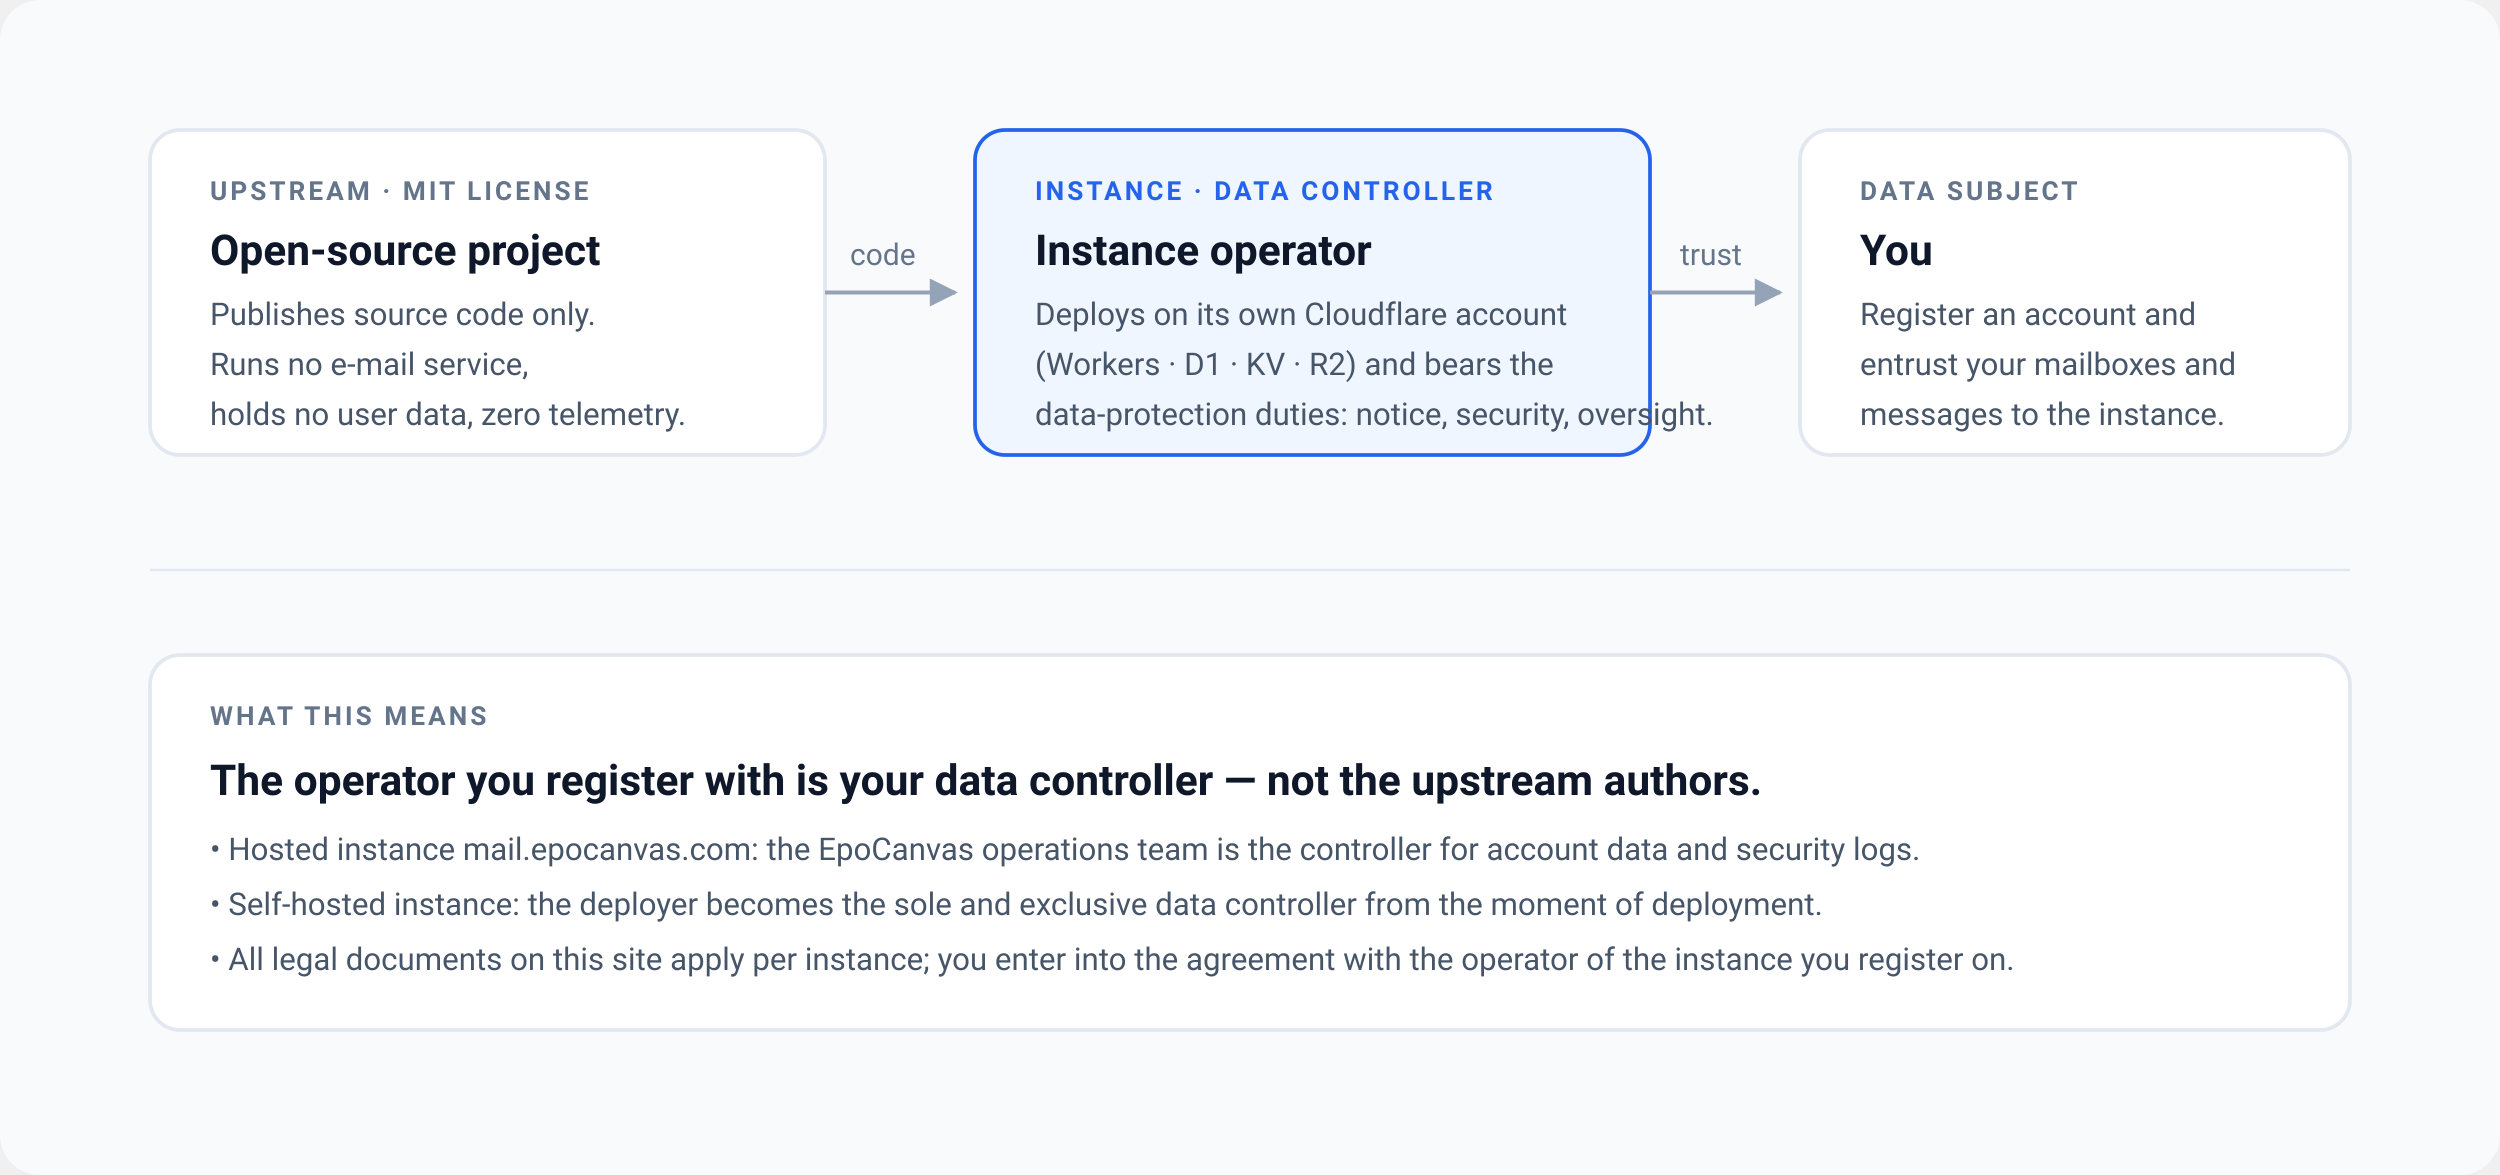
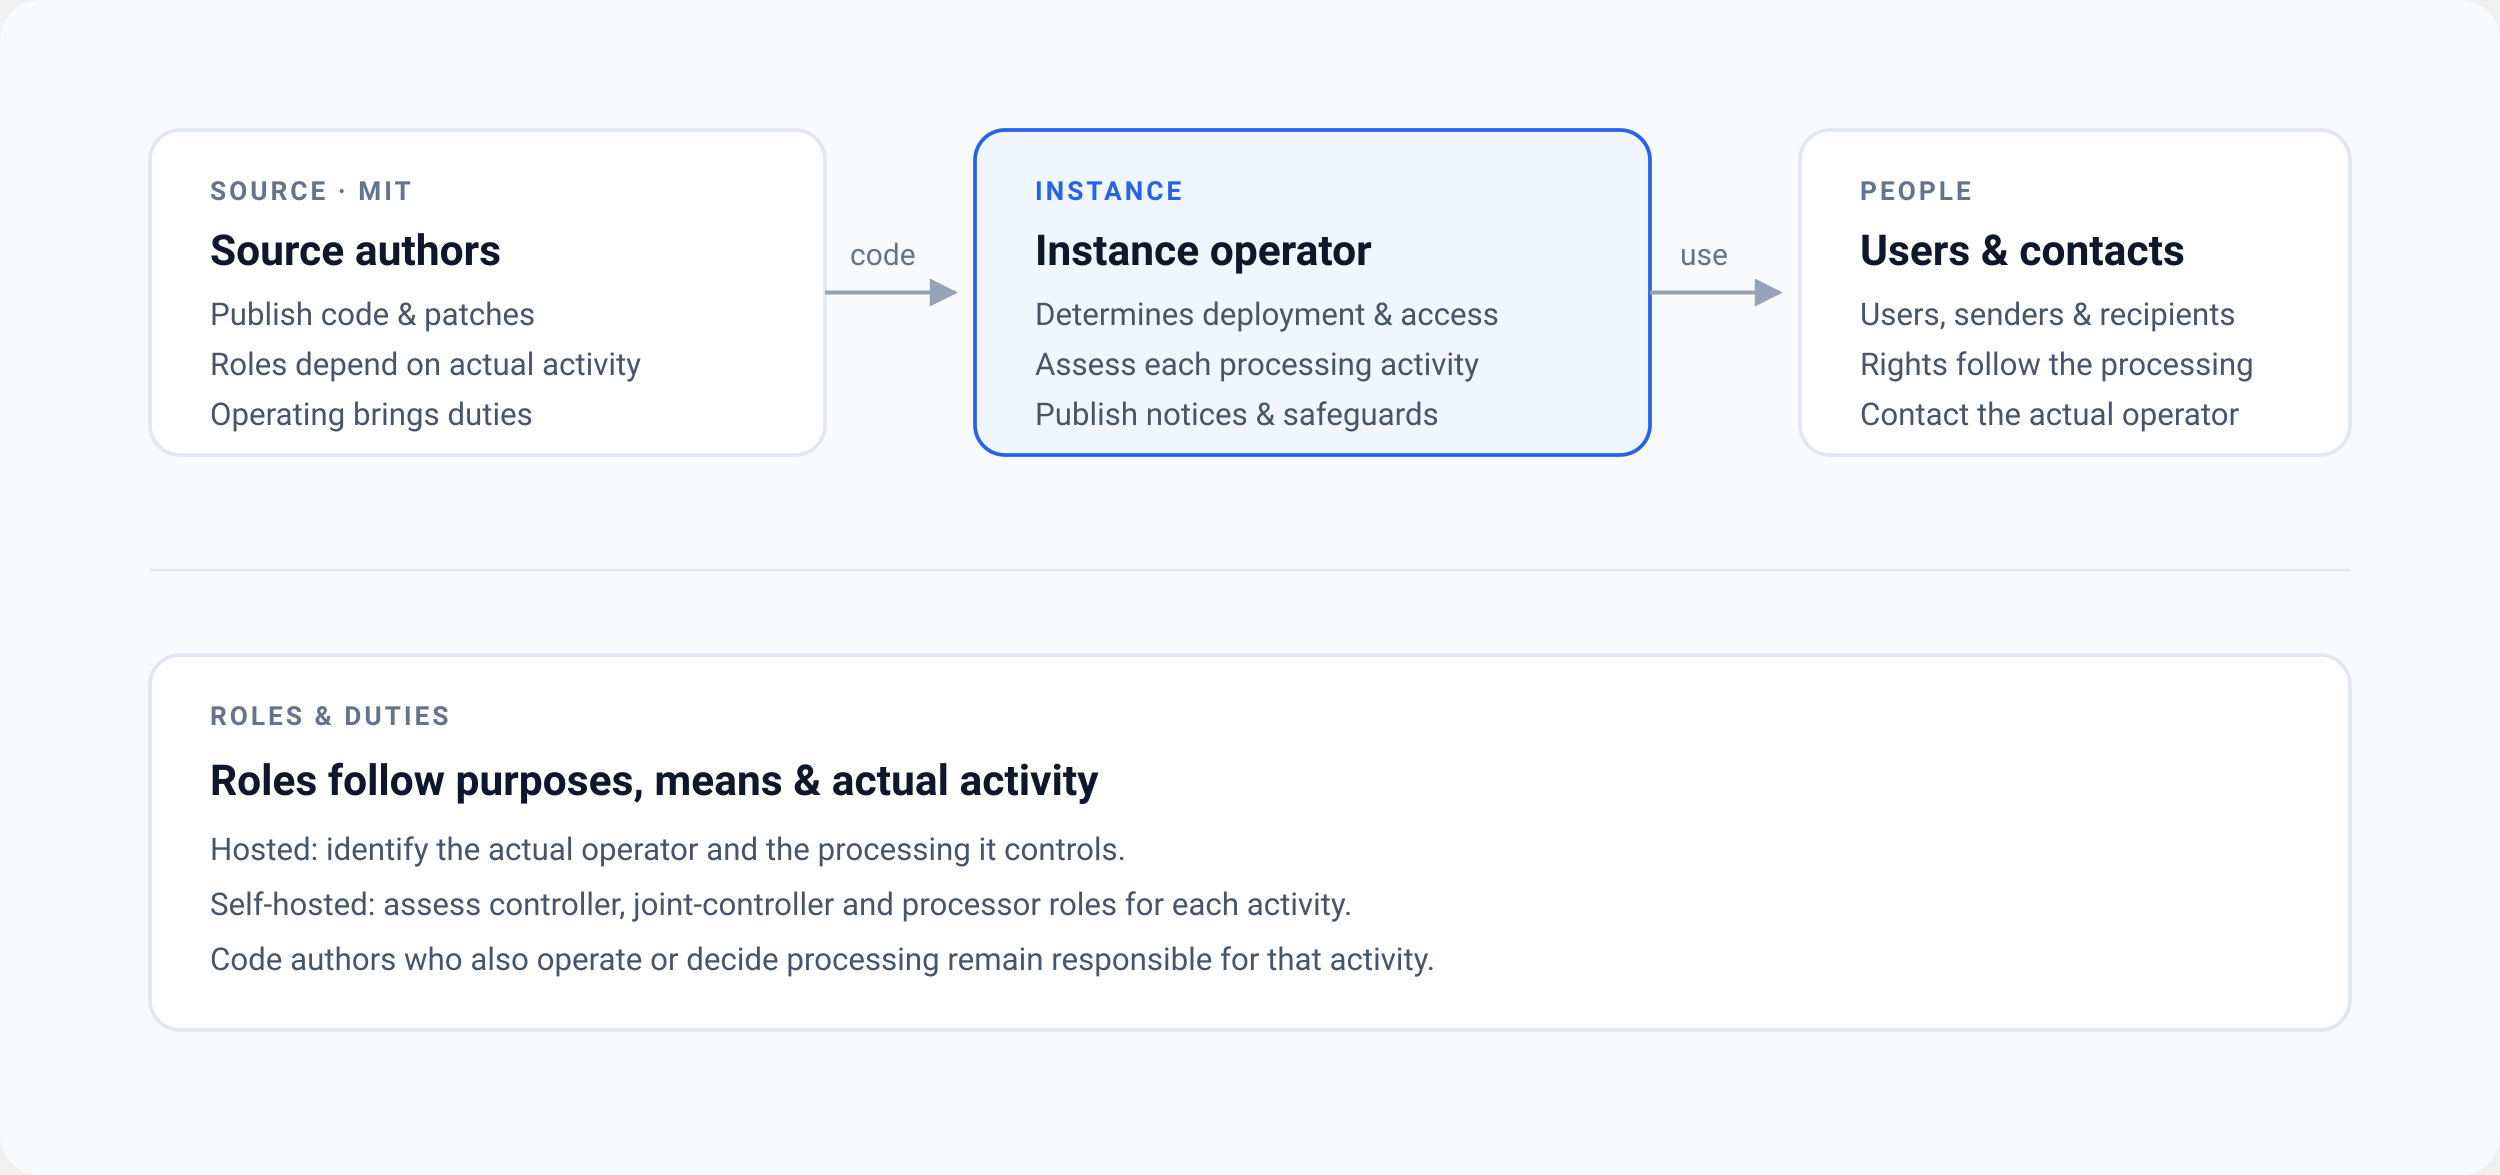
- <svg xmlns="http://www.w3.org/2000/svg" viewBox="0 0 1000 470" width="100%" role="img" aria-label="Responsibility boundaries: upstream open-source project, instance operator as data controller, and you as data subject">
+ <svg xmlns="http://www.w3.org/2000/svg" viewBox="0 0 1000 470" width="100%" role="img" aria-label="Source authors, instance operators and users: roles and duties follow actual processing activities.">
  <style>
    .bg { fill: #f8fafc; }
    .card { fill: #ffffff; stroke: #e2e8f0; stroke-width: 1.5; }
    .card-accent { fill: #eff6ff; stroke: #2563eb; stroke-width: 1.5; }
    .title { font: 600 17px -apple-system, 'Segoe UI', Roboto, 'PingFang TC', 'Microsoft JhengHei', 'Noto Sans', sans-serif; fill: #0f172a; }
    .body { font: 400 12.5px -apple-system, 'Segoe UI', Roboto, 'PingFang TC', 'Microsoft JhengHei', 'Noto Sans', sans-serif; fill: #475569; }
    .tag { font: 600 10.5px -apple-system, 'Segoe UI', Roboto, 'PingFang TC', 'Microsoft JhengHei', 'Noto Sans', sans-serif; letter-spacing: 1.2px; fill: #64748b; }
    .accent { fill: #2563eb; }
    .arrow { stroke: #94a3b8; stroke-width: 1.6; fill: none; marker-end: url(#ah); }
    .foot { font: 400 12px -apple-system, 'Segoe UI', Roboto, 'PingFang TC', 'Microsoft JhengHei', 'Noto Sans', sans-serif; fill: #64748b; }
    .divider { stroke: #e2e8f0; stroke-width: 1; }
    @media (prefers-color-scheme: dark) {
      .bg { fill: #0b0f19; }
      .card { fill: #111827; stroke: #1e293b; }
      .card-accent { fill: rgba(59,130,246,0.10); stroke: #3b82f6; }
      .title { fill: #f1f5f9; }
      .body { fill: #94a3b8; }
      .tag { fill: #64748b; }
      .accent { fill: #60a5fa; }
      .arrow { stroke: #475569; }
      .foot { fill: #94a3b8; }
      .divider { stroke: #1e293b; }
    }
  </style>
  <defs>
    <marker id="ah" viewBox="0 0 10 10" refX="9" refY="5" markerWidth="7" markerHeight="7" orient="auto-start-reverse">
      <path d="M0,0 L10,5 L0,10 z" fill="#94a3b8" />
    </marker>
  </defs>
  <rect class="bg" width="1000" height="470" rx="16" />
  <rect class="card" x="60" y="52" width="270" height="130" rx="12" />
-   <text class="tag" x="84" y="80">UPSTREAM · MIT LICENSE</text>
-   <text class="title" x="84" y="106">Open-source project</text>
-   <text class="body" x="84" y="130">Publishes source code only.</text>
-   <text class="body" x="84" y="150">Runs no e-mail service,</text>
-   <text class="body" x="84" y="170">holds no user data, zero telemetry.</text>
+   <text class="tag" x="84" y="80">SOURCE · MIT</text>
+   <text class="title" x="84" y="106">Source authors</text>
+   <text class="body" x="84" y="130">Publish code &amp; patches</text>
+   <text class="body" x="84" y="150">Roles depend on actual activity</text>
+   <text class="body" x="84" y="170">Operating brings duties</text>
  <rect class="card-accent" x="390" y="52" width="270" height="130" rx="12" />
-   <text class="tag accent" x="414" y="80">INSTANCE · DATA CONTROLLER</text>
+   <text class="tag accent" x="414" y="80">INSTANCE</text>
  <text class="title" x="414" y="106">Instance operator</text>
-   <text class="body" x="414" y="130">Deploys on its own Cloudflare account</text>
-   <text class="body" x="414" y="150">(Workers · D1 · KV · R2) and bears the</text>
-   <text class="body" x="414" y="170">data-protection duties: notice, security, oversight.</text>
+   <text class="body" x="414" y="130">Determines deployment &amp; access</text>
+   <text class="body" x="414" y="150">Assess each processing activity</text>
+   <text class="body" x="414" y="170">Publish notices &amp; safeguards</text>
  <rect class="card" x="720" y="52" width="220" height="130" rx="12" />
-   <text class="tag" x="744" y="80">DATA SUBJECT</text>
-   <text class="title" x="744" y="106">You</text>
-   <text class="body" x="744" y="130">Register an account and</text>
-   <text class="body" x="744" y="150">entrust your mailboxes and</text>
-   <text class="body" x="744" y="170">messages to the instance.</text>
+   <text class="tag" x="744" y="80">PEOPLE</text>
+   <text class="title" x="744" y="106">Users &amp; contacts</text>
+   <text class="body" x="744" y="130">Users, senders &amp; recipients</text>
+   <text class="body" x="744" y="150">Rights follow the processing</text>
+   <text class="body" x="744" y="170">Contact the actual operator</text>
  <path class="arrow" d="M330,117 L382,117" />
  <path class="arrow" d="M660,117 L712,117" />
  <text class="foot" x="340" y="106">code</text>
-   <text class="foot" x="672" y="106">trust</text>
+   <text class="foot" x="672" y="106">use</text>
  <line class="divider" x1="60" y1="228" x2="940" y2="228" />
  <rect class="card" x="60" y="262" width="880" height="150" rx="12" />
-   <text class="tag" x="84" y="290">WHAT THIS MEANS</text>
-   <text class="title" x="84" y="318" font-size="15.5">The operator you register with is your data controller — not the upstream authors.</text>
-   <text class="body" x="84" y="344">• Hosted instance mail.epocanvas.com: the EpoCanvas operations team is the controller for account data and security logs.</text>
-   <text class="body" x="84" y="366">• Self-hosted instance: the deployer becomes the sole and exclusive data controller from the moment of deployment.</text>
-   <text class="body" x="84" y="388">• All legal documents on this site apply per instance; you enter into the agreement with the operator of the instance you register on.</text>
+   <text class="tag" x="84" y="290">ROLES &amp; DUTIES</text>
+   <text class="title" x="84" y="318" font-size="15.5">Roles follow purposes, means &amp; actual activity</text>
+   <text class="body" x="84" y="344">Hosted: identify the actual operator and the processing it controls.</text>
+   <text class="body" x="84" y="366">Self-hosted: assess controller, joint-controller and processor roles for each activity.</text>
+   <text class="body" x="84" y="388">Code authors who also operate or decide processing remain responsible for that activity.</text>
</svg>
